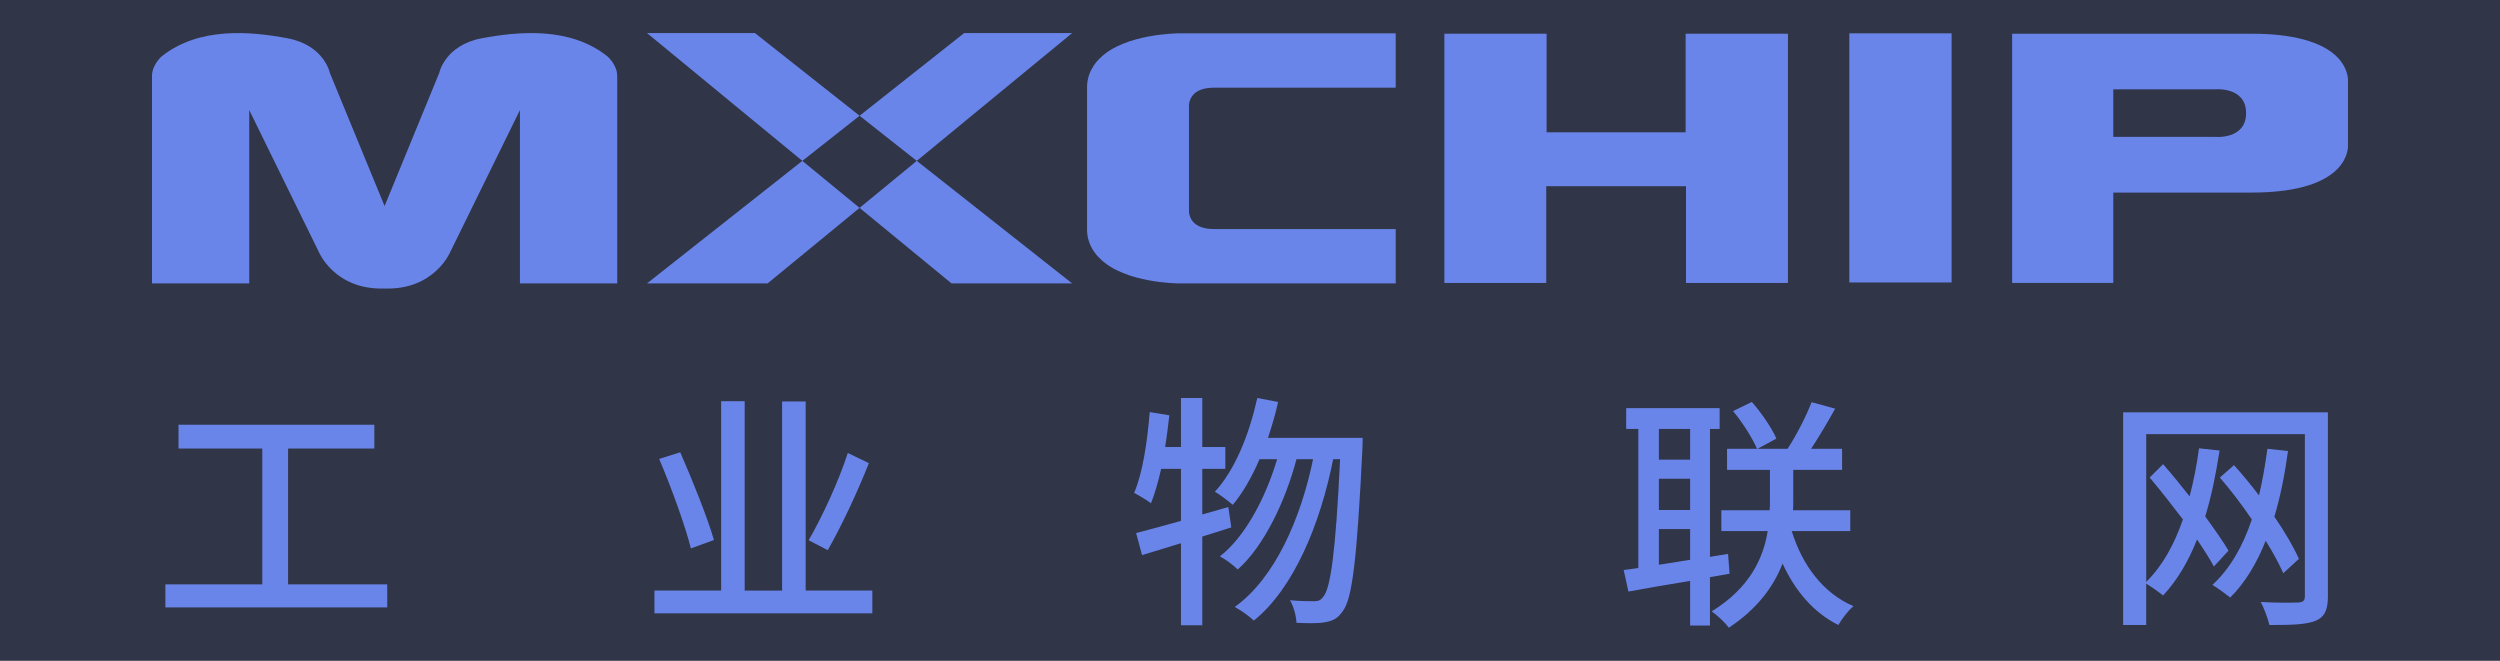
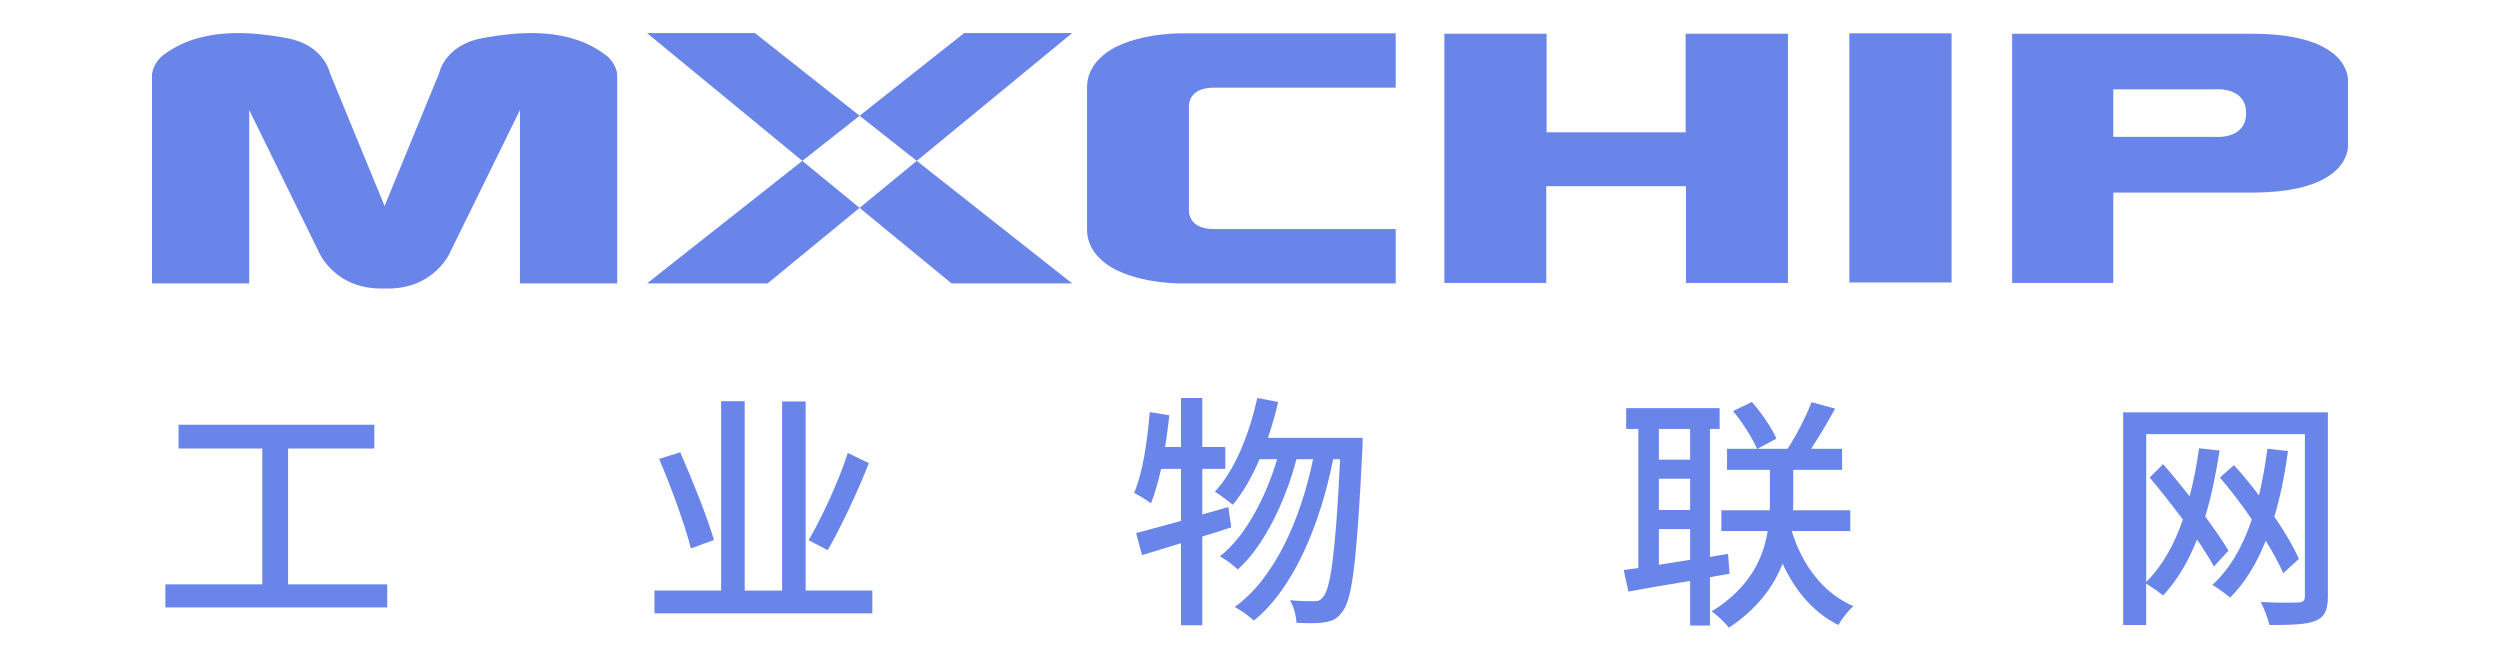
<svg xmlns="http://www.w3.org/2000/svg" version="1.1" id="图层_1" x="0px" y="0px" width="181.598px" height="48px" viewBox="0 0 181.598 48" enable-background="new 0 0 181.598 48" xml:space="preserve">
-   <rect x="0" fill="#303547" width="181.598" height="48" />
  <g>
    <g>
      <g>
        <path fill="#6A85EA" d="M44.129,4.101c-2.703-2.166-6.431-1.826-9.122-1.323c-2.699,0.503-3.104,2.528-3.104,2.528l-3.967,9.661     l-3.972-9.661c0,0-0.401-2.025-3.092-2.528c-2.692-0.503-6.418-0.843-9.135,1.323c0,0-0.697,0.606-0.697,1.421     c0,0.602,0,15.065,0,15.065h7.064V7.996l5.046,10.286c0,0,1.139,2.798,4.785,2.675c3.637,0.123,4.781-2.675,4.781-2.675     l5.052-10.286v12.591h7.066c0,0,0-14.463,0-15.065C44.835,4.706,44.129,4.101,44.129,4.101z" />
        <polygon fill="#6A85EA" points="54.836,2.401 46.997,2.401 58.281,11.686 62.439,8.408    " />
        <polygon fill="#6A85EA" points="46.997,20.587 55.757,20.587 62.439,15.1 58.281,11.686    " />
        <polygon fill="#6A85EA" points="69.118,20.587 77.88,20.587 66.593,11.686 62.439,15.1    " />
        <polygon fill="#6A85EA" points="70.036,2.401 62.439,8.408 66.593,11.686 77.88,2.401    " />
        <path fill="#6A85EA" d="M79.932,4.2c0,0-0.97,0.795-0.97,2.139c0,1.174,0,9.155,0,10.341c0,1.336,0.97,2.127,0.97,2.127     c1.783,1.773,5.698,1.78,5.698,1.78h15.753v-3.95c0,0-11.281,0-13.215,0c-1.928,0-1.802-1.379-1.802-1.379V7.75     c0,0-0.125-1.382,1.802-1.382c1.934,0,13.215,0,13.215,0V2.421H85.63C85.63,2.421,81.715,2.434,79.932,4.2z" />
        <polygon fill="#6A85EA" points="122.443,9.611 112.343,9.611 112.343,2.449 104.918,2.449 104.918,20.553 112.318,20.553      112.318,13.526 122.47,13.526 122.47,20.553 129.875,20.553 129.875,2.449 122.443,2.449    " />
        <rect x="134.334" y="2.421" fill="#6A85EA" width="7.428" height="18.097" />
        <path fill="#6A85EA" d="M170.554,5.909c0,0,0.338-3.46-7.003-3.46c-7.329,0-17.391,0-17.391,0v18.104h7.348v-6.564     c0,0,2.714,0,10.043,0c7.341,0,7.003-3.47,7.003-3.47V5.909z M160.854,9.943h-7.346V6.489h7.346c0,0,2.301-0.237,2.301,1.729     C163.156,10.177,160.854,9.943,160.854,9.943z" />
      </g>
      <g>
        <path fill="#6A85EA" d="M28.128,42.448v1.674H12.013v-1.674h7.04v-9.867h-6.085v-1.729h14.224v1.729h-6.266v9.867H28.128z" />
        <path fill="#6A85EA" d="M63.366,42.898v1.656H47.539v-1.656h4.844V29.142h1.71v13.757h2.719V29.16h1.71v13.738H63.366z      M50.186,39.837c-0.414-1.656-1.422-4.429-2.305-6.5l1.53-0.485c0.9,2.052,1.981,4.753,2.449,6.373L50.186,39.837z      M63.114,33.644c-0.846,2.142-2.017,4.627-2.989,6.319l-1.386-0.72c0.954-1.639,2.179-4.268,2.845-6.338L63.114,33.644z" />
        <path fill="#6A85EA" d="M89.439,38.307c-0.702,0.234-1.404,0.45-2.106,0.666v6.446h-1.548v-5.96l-2.827,0.864l-0.432-1.603     c0.9-0.234,2.035-0.54,3.259-0.882v-3.781h-1.44c-0.216,0.954-0.468,1.818-0.738,2.503c-0.27-0.217-0.882-0.576-1.225-0.757     c0.63-1.458,0.955-3.727,1.134-5.869l1.423,0.233c-0.09,0.774-0.18,1.549-0.306,2.305h1.152v-3.564h1.548v3.564h1.674v1.585     h-1.674v3.313l1.891-0.54L89.439,38.307z M98.982,31.807c0,0,0,0.576-0.018,0.792c-0.396,8.085-0.738,10.93-1.44,11.812     c-0.378,0.541-0.738,0.702-1.314,0.793c-0.486,0.09-1.242,0.071-2.035,0.036c-0.018-0.486-0.198-1.171-0.468-1.639     c0.756,0.071,1.422,0.071,1.764,0.071c0.288,0,0.468-0.071,0.648-0.323c0.522-0.595,0.9-3.151,1.224-9.993h-0.504     c-0.918,4.646-2.845,9.381-5.762,11.722c-0.324-0.307-0.918-0.738-1.387-0.99c2.899-2.071,4.79-6.374,5.69-10.731h-1.206     c-0.792,3.024-2.358,6.319-4.267,8.012c-0.306-0.306-0.846-0.72-1.296-0.954c1.854-1.44,3.331-4.285,4.159-7.058h-1.278     c-0.558,1.296-1.207,2.431-1.944,3.313c-0.27-0.233-0.936-0.738-1.297-0.954c1.459-1.584,2.485-4.142,3.079-6.806l1.513,0.288     c-0.198,0.9-0.468,1.782-0.738,2.61H98.982z" />
        <path fill="#6A85EA" d="M124.209,41.926v3.511h-1.44v-3.24c-1.657,0.27-3.223,0.54-4.483,0.773l-0.342-1.566     c0.324-0.036,0.684-0.09,1.063-0.144V31.158h-0.882v-1.512h6.788v1.512h-0.702v9.291l1.314-0.216l0.108,1.44L124.209,41.926z      M120.5,31.158v2.233h2.269v-2.233H120.5z M120.5,37.046h2.269v-2.269H120.5V37.046z M120.5,41.025     c0.72-0.107,1.495-0.234,2.269-0.36v-2.232H120.5V41.025z M130.151,38.577c0.756,2.467,2.287,4.519,4.483,5.455     c-0.378,0.307-0.864,0.954-1.098,1.368c-1.801-0.899-3.133-2.466-4.051-4.465c-0.63,1.62-1.801,3.277-3.907,4.663     c-0.252-0.359-0.828-0.9-1.242-1.188c2.809-1.729,3.763-3.925,4.069-5.833h-3.367v-1.513h3.511     c0.018-0.252,0.018-0.504,0.018-0.721V34.13h-3.115v-1.531h2.179c-0.342-0.773-1.044-1.908-1.746-2.736l1.369-0.666     c0.72,0.828,1.458,1.908,1.782,2.664l-1.368,0.738h2.179c0.63-0.954,1.35-2.358,1.746-3.385l1.711,0.469     c-0.559,1.008-1.188,2.07-1.747,2.916h2.251v1.531h-3.547v2.25c0,0.217,0,0.45-0.018,0.685h4.159v1.513H130.151z" />
        <path fill="#6A85EA" d="M169.098,43.313c0,1.008-0.252,1.512-0.9,1.782c-0.666,0.271-1.71,0.306-3.349,0.306     c-0.108-0.468-0.396-1.242-0.63-1.674c1.134,0.072,2.376,0.054,2.737,0.036c0.342-0.019,0.468-0.126,0.468-0.469V31.537H155.9     v10.731c1.17-1.152,2.035-2.7,2.665-4.537c-0.793-1.044-1.639-2.125-2.413-3.043l0.972-0.972c0.63,0.72,1.296,1.53,1.927,2.34     c0.288-1.098,0.522-2.269,0.684-3.492l1.494,0.161c-0.27,1.728-0.594,3.331-1.044,4.79c0.666,0.918,1.278,1.782,1.692,2.484     l-1.063,1.152c-0.306-0.576-0.738-1.242-1.224-1.962c-0.63,1.602-1.458,2.988-2.467,4.068c-0.252-0.216-0.846-0.63-1.225-0.864     V45.4h-1.674V29.952h14.872V43.313z M165.857,41.638c-0.306-0.685-0.738-1.494-1.278-2.358c-0.648,1.639-1.494,3.043-2.575,4.123     c-0.27-0.216-0.936-0.702-1.296-0.918c1.278-1.171,2.215-2.81,2.863-4.754c-0.72-1.063-1.53-2.125-2.323-3.043l1.026-0.9     c0.612,0.666,1.225,1.423,1.818,2.197c0.252-1.063,0.45-2.197,0.612-3.386l1.495,0.162c-0.234,1.729-0.558,3.313-0.99,4.771     c0.756,1.099,1.386,2.179,1.782,3.062L165.857,41.638z" />
      </g>
    </g>
  </g>
</svg>
